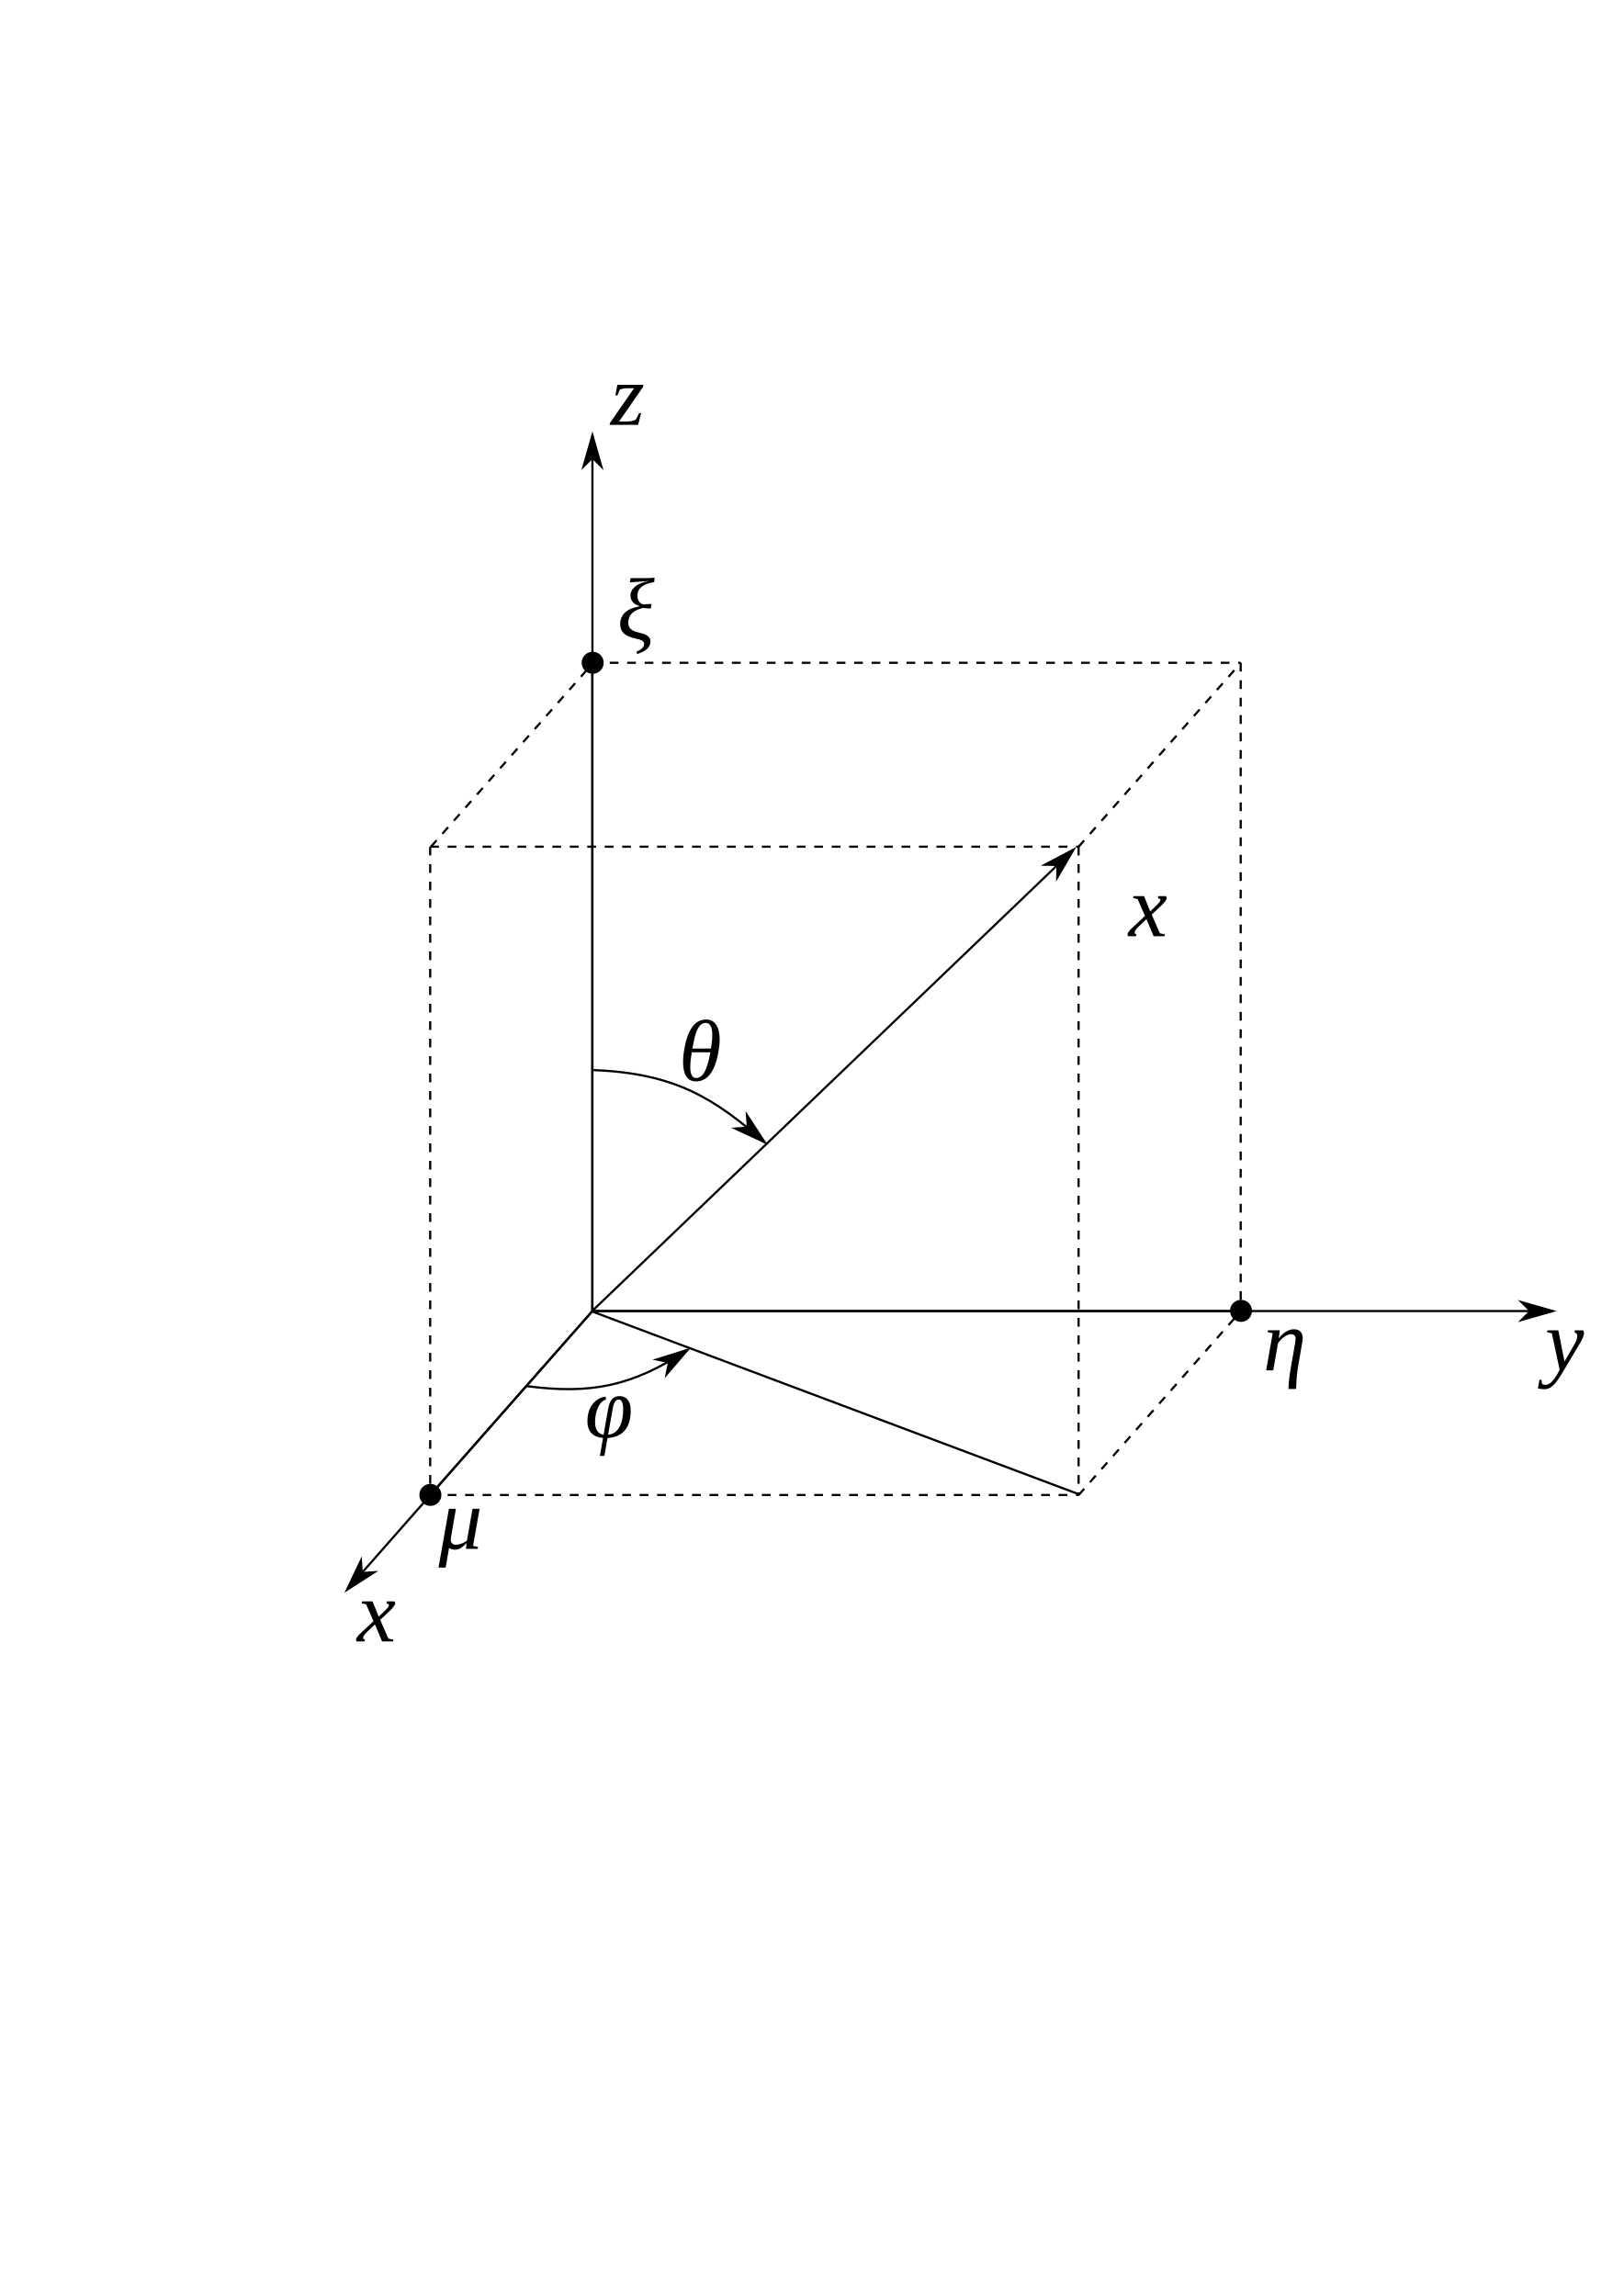
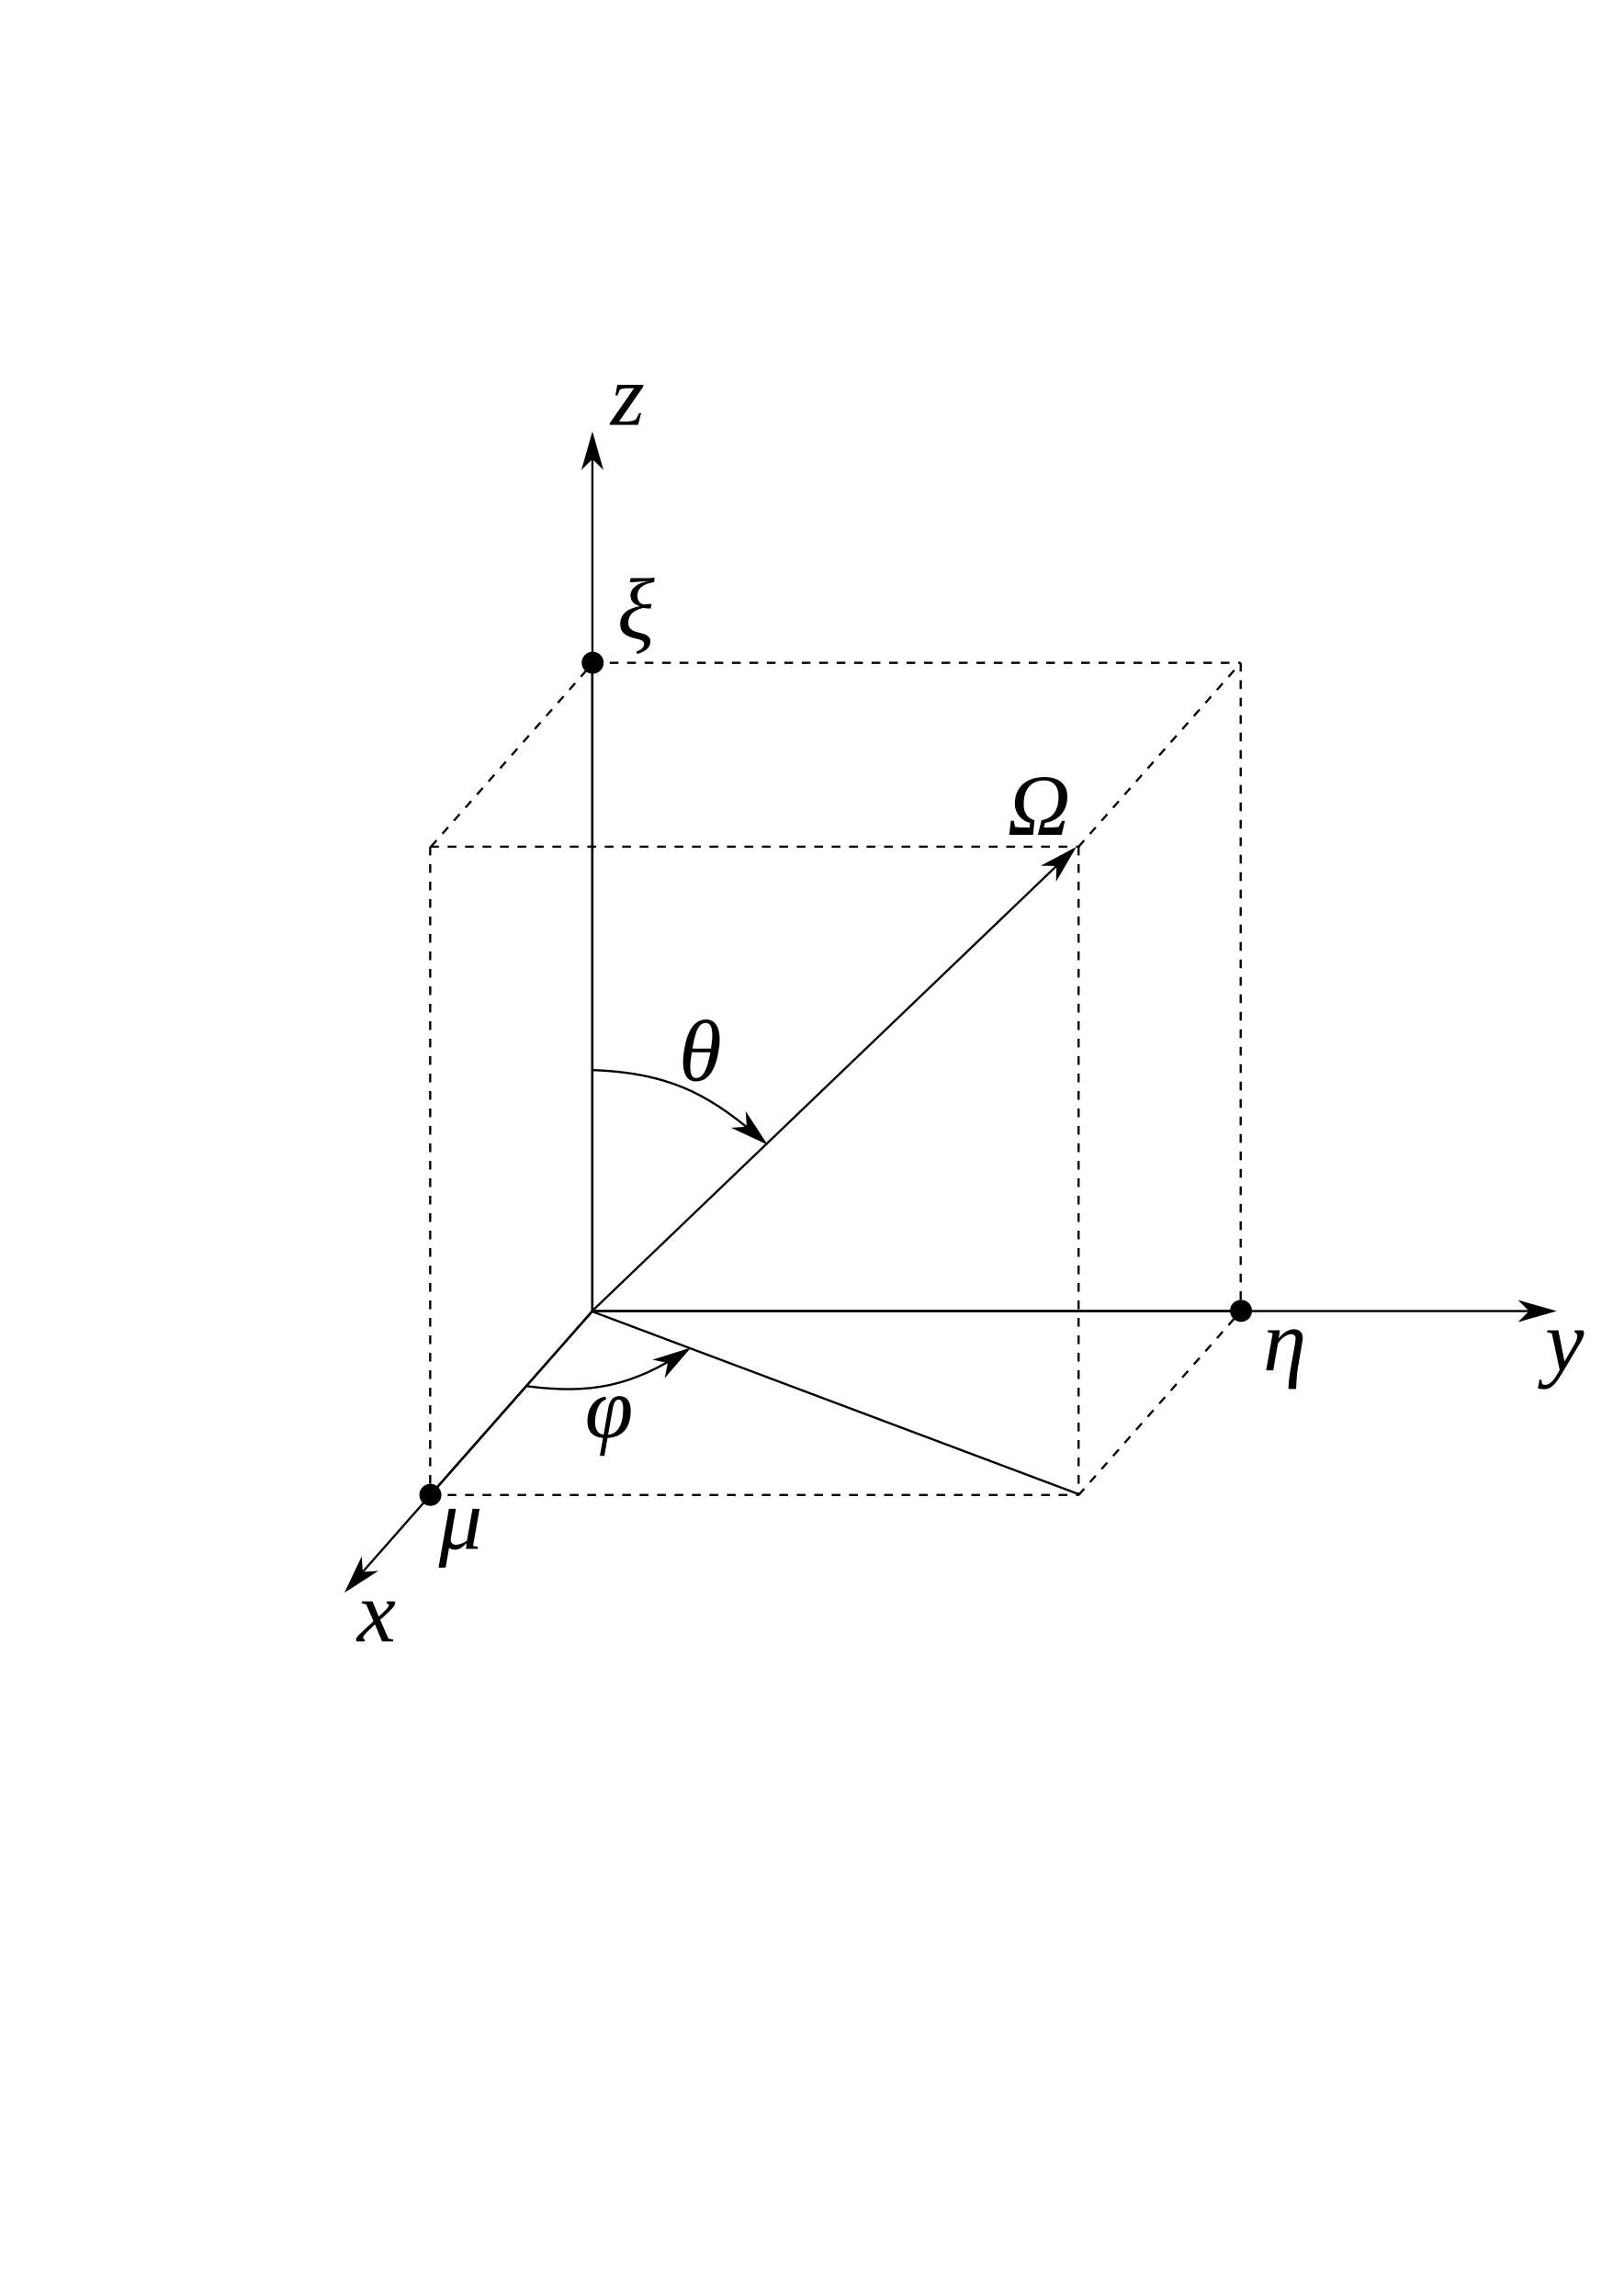
<svg xmlns="http://www.w3.org/2000/svg" width="744.094" height="1052.362" id="svg2" version="1.1">
  <defs id="defs4">
    <marker orient="auto" refY="0.0" refX="0.0" id="Arrow1Lend" style="overflow:visible;">
      <path id="path3764" d="M 0.0,0.0 L 5.0,-5.0 L -12.5,0.0 L 5.0,5.0 L 0.0,0.0 z " style="fill-rule:evenodd;stroke:#000000;stroke-width:1.0pt;" transform="scale(0.8) rotate(180) translate(12.5,0)" />
    </marker>
    <marker orient="auto" refY="0.0" refX="0.0" id="Arrow1Lstart" style="overflow:visible">
      <path id="path3761" d="M 0.0,0.0 L 5.0,-5.0 L -12.5,0.0 L 5.0,5.0 L 0.0,0.0 z " style="fill-rule:evenodd;stroke:#000000;stroke-width:1.0pt" transform="scale(0.8) translate(12.5,0)" />
    </marker>
  </defs>
  <g id="layer1">
    <path style="fill:none;stroke:#000000;stroke-width:1px;stroke-linecap:butt;stroke-linejoin:miter;stroke-opacity:1" d="m 271.429,600.934 297.143,0" id="path4801" />
    <path id="path4803" d="m 271.429,303.791 297.143,0" style="fill:none;stroke:#000000;stroke-width:1;stroke-linecap:butt;stroke-linejoin:miter;stroke-opacity:1;stroke-miterlimit:4;stroke-dasharray:4,4;stroke-dashoffset:0" />
    <path id="path4809" d="m 271.429,303.791 0,297.143" style="fill:none;stroke:#000000;stroke-width:1px;stroke-linecap:butt;stroke-linejoin:miter;stroke-opacity:1" />
    <path style="fill:none;stroke:#000000;stroke-width:1;stroke-linecap:butt;stroke-linejoin:miter;stroke-opacity:1;stroke-miterlimit:4;stroke-dasharray:4,4;stroke-dashoffset:0" d="m 568.571,303.791 0,297.143" id="path4811" />
    <path id="path4813" d="m 197.143,685.219 297.143,0" style="fill:none;stroke:#000000;stroke-width:1;stroke-linecap:butt;stroke-linejoin:miter;stroke-opacity:1;stroke-miterlimit:4;stroke-dasharray:4,4;stroke-dashoffset:0" />
    <path style="fill:none;stroke:#000000;stroke-width:1;stroke-linecap:butt;stroke-linejoin:miter;stroke-opacity:1;stroke-miterlimit:4;stroke-dasharray:4,4;stroke-dashoffset:0" d="m 197.143,388.076 297.143,0" id="path4815" />
    <path style="fill:none;stroke:#000000;stroke-width:1;stroke-linecap:butt;stroke-linejoin:miter;stroke-opacity:1;stroke-miterlimit:4;stroke-dasharray:4,4;stroke-dashoffset:0" d="m 197.143,388.076 0,297.143" id="path4817" />
    <path id="path4819" d="m 494.286,388.076 0,297.143" style="fill:none;stroke:#000000;stroke-width:1;stroke-linecap:butt;stroke-linejoin:miter;stroke-opacity:1;stroke-miterlimit:4;stroke-dasharray:4,4;stroke-dashoffset:0" />
    <path style="fill:none;stroke:#000000;stroke-width:1;stroke-linecap:butt;stroke-linejoin:miter;stroke-opacity:1;stroke-miterlimit:4;stroke-dasharray:4,4;stroke-dashoffset:0" d="M 197.429,388.157 271.801,303.81" id="path4821" />
    <path id="path4823" d="m 494.191,388.216 74.372,-84.348" style="fill:none;stroke:#000000;stroke-width:1;stroke-linecap:butt;stroke-linejoin:miter;stroke-opacity:1;stroke-miterlimit:4;stroke-dasharray:4,4;stroke-dashoffset:0" />
    <path style="fill:none;stroke:#000000;stroke-width:1;stroke-linecap:butt;stroke-linejoin:miter;stroke-opacity:1;stroke-miterlimit:4;stroke-dasharray:4,4;stroke-dashoffset:0" d="m 494.201,685.36 74.372,-84.348" id="path4825" />
    <path id="path4827" d="m 197.208,685.174 74.372,-84.348" style="fill:none;stroke:#000000;stroke-width:1px;stroke-linecap:butt;stroke-linejoin:miter;stroke-opacity:1" />
    <path style="fill:none;stroke:#000000;stroke-width:1px;stroke-linecap:butt;stroke-linejoin:miter;stroke-opacity:1;marker-end:url(#Arrow1Lend)" d="m 272.031,600.919 439.416,0" id="path4829" />
    <path style="fill:none;stroke:#000000;stroke-width:1px;stroke-linecap:butt;stroke-linejoin:miter;stroke-opacity:1;marker-end:url(#Arrow1Lend)" d="M 271.67,600.673 159.13,728.55" id="path4833" />
    <path style="fill:none;stroke:#000000;stroke-width:1px;stroke-linecap:butt;stroke-linejoin:miter;stroke-opacity:1" d="M 87.883,377.58" id="path4835" />
    <path style="fill:none;stroke:#000000;stroke-width:1px;stroke-linecap:butt;stroke-linejoin:miter;stroke-opacity:1;marker-end:url(#Arrow1Lend)" d="m 271.491,600.701 0,-401.031" id="path4837" />
    <path style="fill:none;stroke:#000000;stroke-width:1px;stroke-linecap:butt;stroke-linejoin:miter;stroke-opacity:1;marker-end:url(#Arrow1Lend)" d="M 271.67,600.617 491.883,389.496" id="path5023" />
    <text xml:space="preserve" style="font-size:40px;font-style:normal;font-weight:normal;line-height:125%;letter-spacing:0px;word-spacing:0px;fill:#000000;fill-opacity:1;stroke:none;font-family:Sans" x="163.645" y="752.347" id="text5209">
      <tspan id="tspan5211" x="163.645" y="752.347" style="font-style:italic;font-family:Times New Roman;-inkscape-font-specification:Times New Roman">x</tspan>
    </text>
    <text id="text5213" y="628.098" x="708.117" style="font-size:40px;font-style:normal;font-weight:normal;line-height:125%;letter-spacing:0px;word-spacing:0px;fill:#000000;fill-opacity:1;stroke:none;font-family:Sans" xml:space="preserve">
      <tspan style="font-style:italic;font-family:Times New Roman;-inkscape-font-specification:Times New Roman" y="628.098" x="708.117" id="tspan5215">y</tspan>
    </text>
    <text xml:space="preserve" style="font-size:40px;font-style:normal;font-weight:normal;line-height:125%;letter-spacing:0px;word-spacing:0px;fill:#000000;fill-opacity:1;stroke:none;font-family:Sans" x="279.812" y="194.743" id="text5217">
      <tspan id="tspan5219" x="279.812" y="194.743" style="font-style:italic;font-family:Times New Roman;-inkscape-font-specification:Times New Roman">z</tspan>
    </text>
    <text id="text5221" y="709.92" x="201.02" style="font-size:40px;font-style:normal;font-weight:normal;line-height:125%;letter-spacing:0px;word-spacing:0px;fill:#000000;fill-opacity:1;stroke:none;font-family:Sans" xml:space="preserve">
      <tspan style="font-style:italic;font-family:Times New Roman;-inkscape-font-specification:Times New Roman" y="709.92" x="201.02" id="tspan5223">μ</tspan>
    </text>
    <text xml:space="preserve" style="font-size:40px;font-style:normal;font-weight:normal;line-height:125%;letter-spacing:0px;word-spacing:0px;fill:#000000;fill-opacity:1;stroke:none;font-family:Sans" x="282.843" y="292.727" id="text5225">
      <tspan id="tspan5227" x="282.843" y="292.727" style="font-style:italic;font-family:Times New Roman;-inkscape-font-specification:Times New Roman">ξ</tspan>
    </text>
    <text id="text5229" y="628.098" x="578.817" style="font-size:40px;font-style:normal;font-weight:normal;line-height:125%;letter-spacing:0px;word-spacing:0px;fill:#000000;fill-opacity:1;stroke:none;font-family:Sans" xml:space="preserve">
      <tspan style="font-style:italic;font-family:Times New Roman;-inkscape-font-specification:Times New Roman" y="628.098" x="578.817" id="tspan5231">η</tspan>
    </text>
-     <text xml:space="preserve" style="font-size:40px;font-style:normal;font-weight:normal;line-height:125%;letter-spacing:0px;word-spacing:0px;fill:#000000;fill-opacity:1;stroke:none;font-family:Sans" x="517.198" y="429.098" id="text5233">
-       <tspan id="tspan5235" x="517.198" y="429.098" style="font-style:italic;font-family:Times New Roman;-inkscape-font-specification:Times New Roman">x</tspan>
+     <text xml:space="preserve" style="font-size:40px;font-style:normal;font-weight:normal;line-height:125%;letter-spacing:0px;word-spacing:0px;fill:#000000;fill-opacity:1;stroke:none;font-family:Sans" x="461.64" y="382.631" id="text5233">
+       <tspan id="tspan5235" x="461.64" y="382.631" style="font-style:italic;font-family:Times New Roman;-inkscape-font-specification:Times New Roman">Ω</tspan>
    </text>
    <path style="fill:none;stroke:#000000;stroke-width:1px;stroke-linecap:butt;stroke-linejoin:miter;stroke-opacity:1" d="m 271.458,601.148 222.865,83.716" id="path5237" />
    <path style="fill:none;stroke:#000000;stroke-width:1px;stroke-linecap:butt;stroke-linejoin:miter;stroke-opacity:1;marker-end:url(#Arrow1Lend)" d="m 271.913,490.48 c 37.754,1.389 55.682,13.264 78.411,32.962" id="path5239" />
    <path style="fill:none;stroke:#000000;stroke-width:1px;stroke-linecap:butt;stroke-linejoin:miter;stroke-opacity:1;marker-end:url(#Arrow1Lend)" d="m 241.296,635.325 c 29.502,3.86 48.414,0.094 73.723,-16.574" id="path5241" />
    <text xml:space="preserve" style="font-size:40px;font-style:normal;font-weight:normal;line-height:125%;letter-spacing:0px;word-spacing:0px;fill:#000000;fill-opacity:1;stroke:none;font-family:Sans" x="268.004" y="658.77" id="text5243">
      <tspan id="tspan5245" x="268.004" y="658.77" style="font-style:italic;font-family:Times New Roman;-inkscape-font-specification:Times New Roman">φ</tspan>
    </text>
    <text id="text5247" y="495.261" x="311.085" style="font-size:40px;font-style:normal;font-weight:normal;line-height:125%;letter-spacing:0px;word-spacing:0px;fill:#000000;fill-opacity:1;stroke:none;font-family:Sans" xml:space="preserve">
      <tspan style="font-style:italic;font-family:Times New Roman;-inkscape-font-specification:Times New Roman" y="495.261" x="311.085" id="tspan5249">θ</tspan>
    </text>
    <path style="fill:#000000;fill-opacity:1;stroke:none" id="path5621" d="m 297.995,796.794 a 5.051,5.051 0 1 1 -10.102,0 5.051,5.051 0 1 1 10.102,0 z" transform="translate(-95.71195,-111.6218)" />
    <path transform="translate(275.7716,-195.9696)" d="m 297.995,796.794 a 5.051,5.051 0 1 1 -10.102,0 5.051,5.051 0 1 1 10.102,0 z" id="path5623" style="fill:#000000;fill-opacity:1;stroke:none" />
    <path style="fill:#000000;fill-opacity:1;stroke:none" id="path5625" d="m 297.995,796.794 a 5.051,5.051 0 1 1 -10.102,0 5.051,5.051 0 1 1 10.102,0 z" transform="translate(-21.33948,-493.0176)" />
  </g>
</svg>
